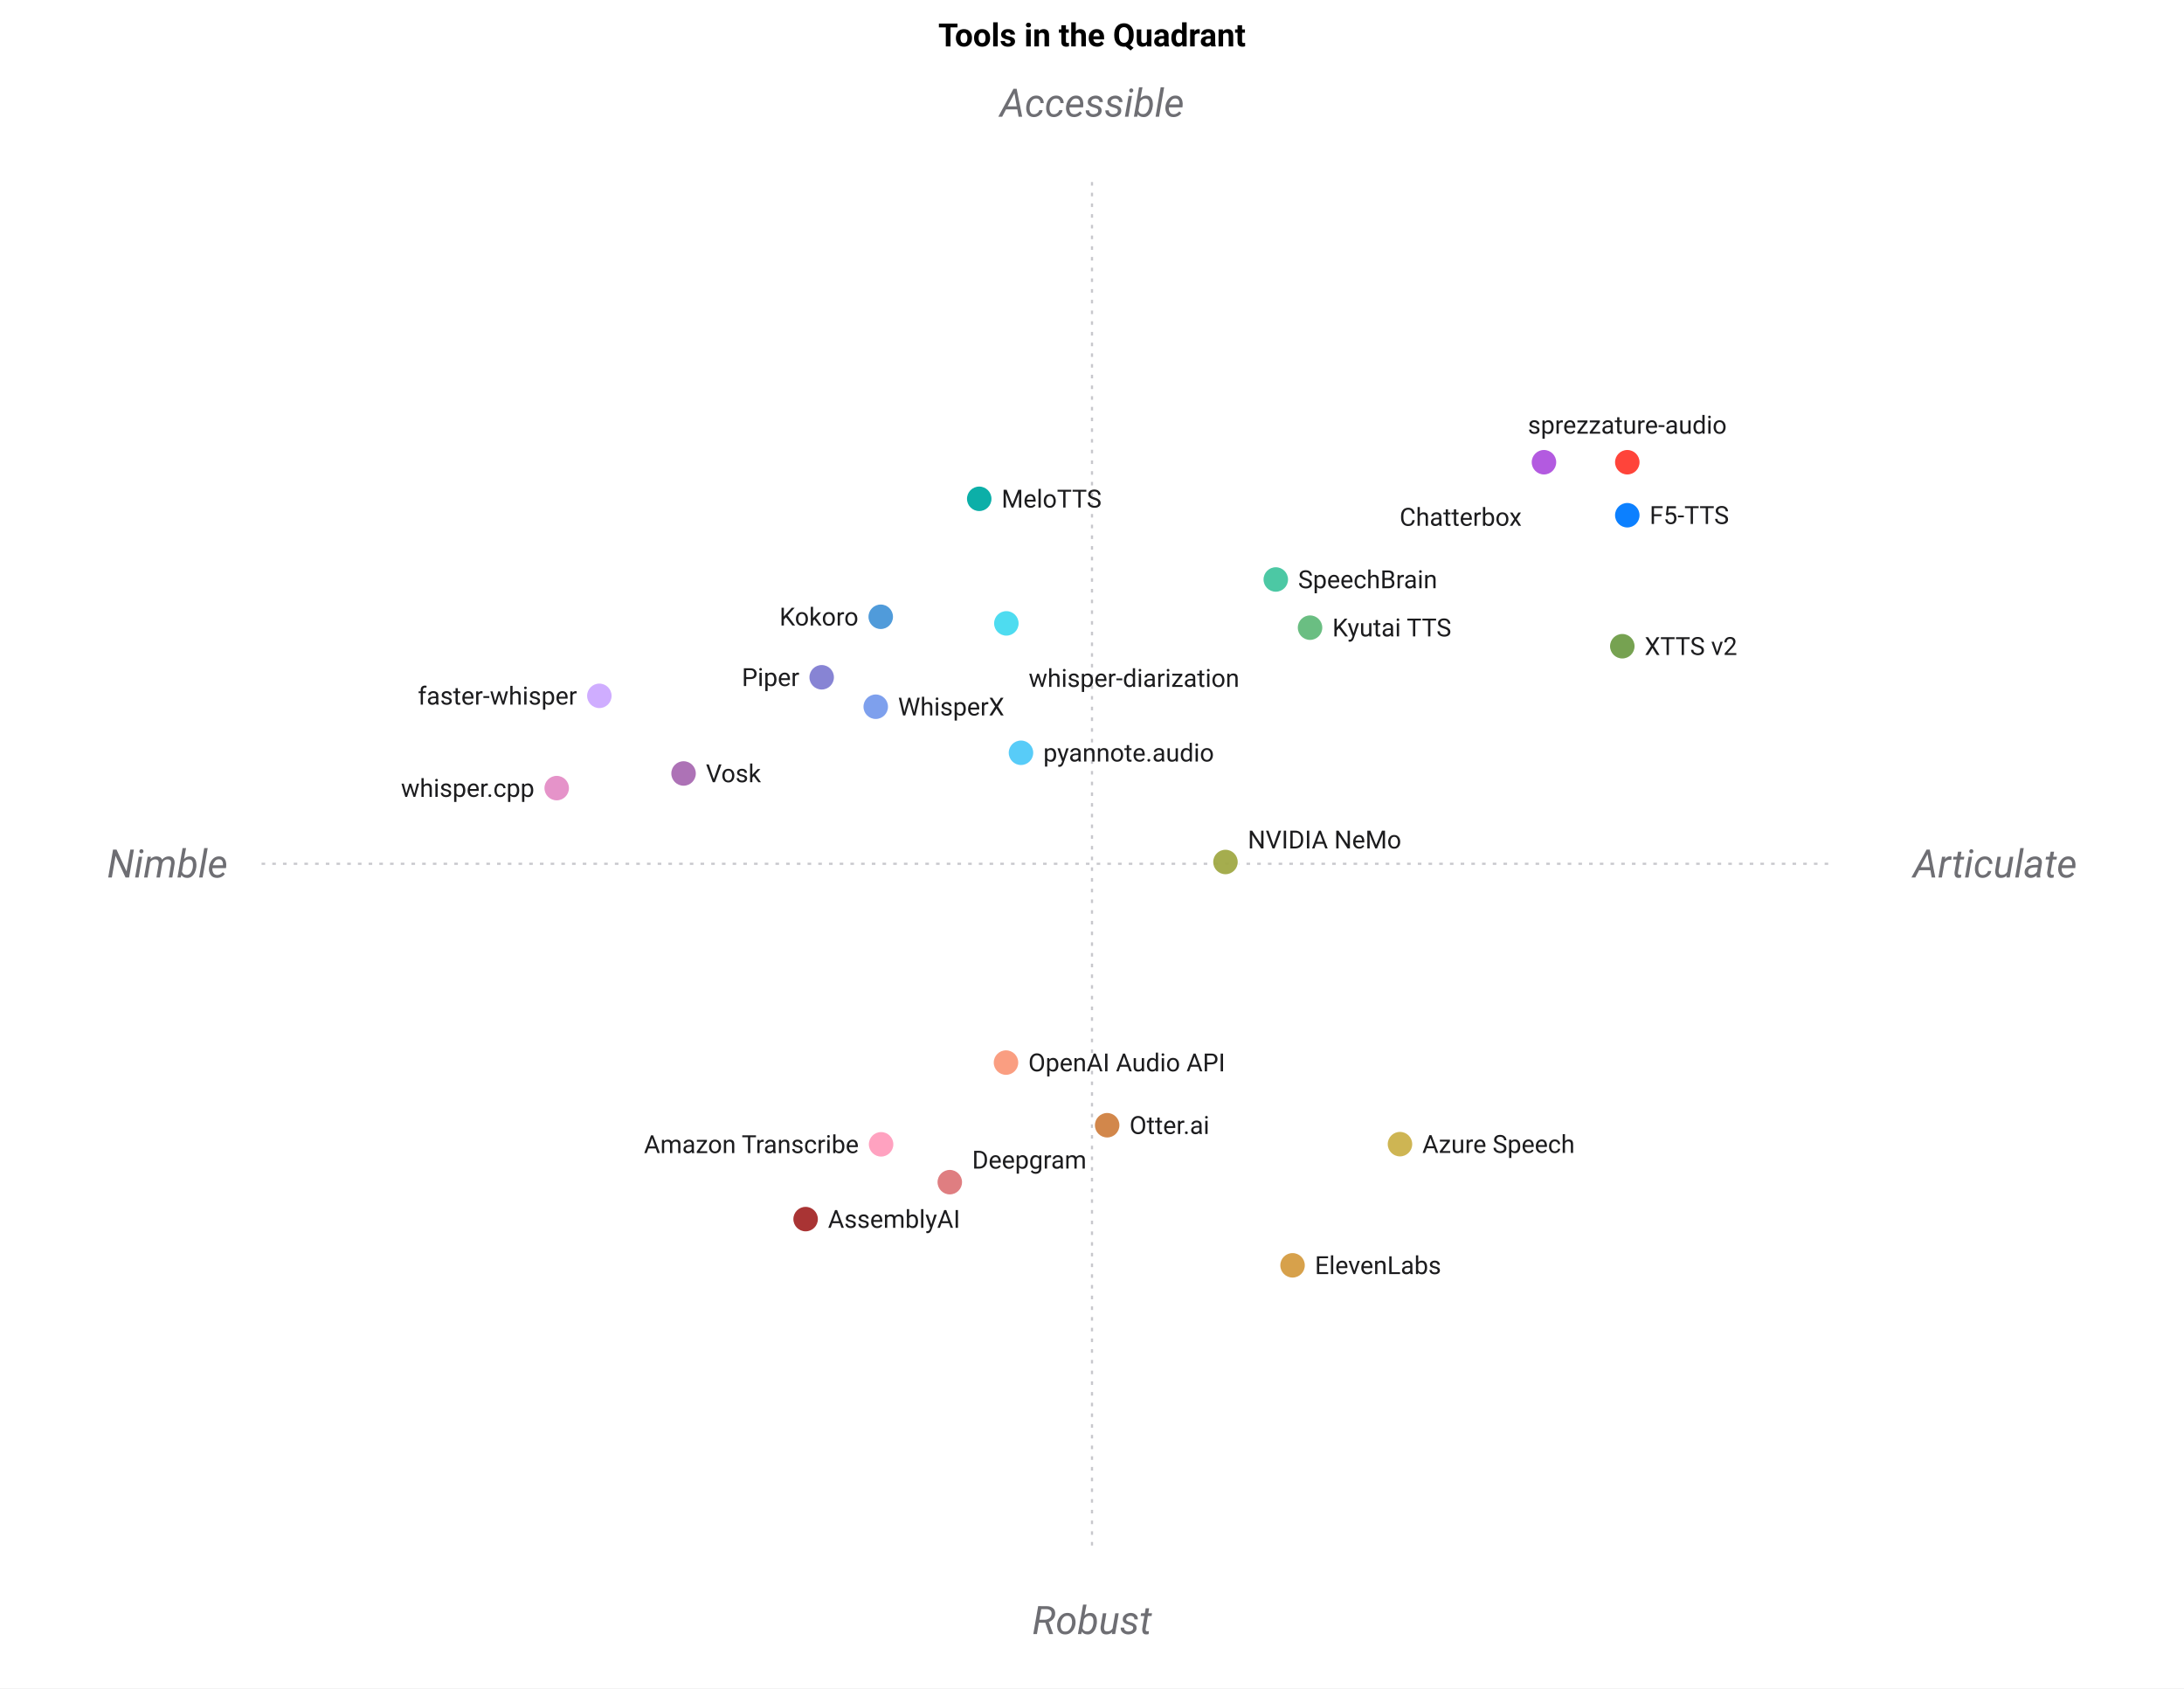
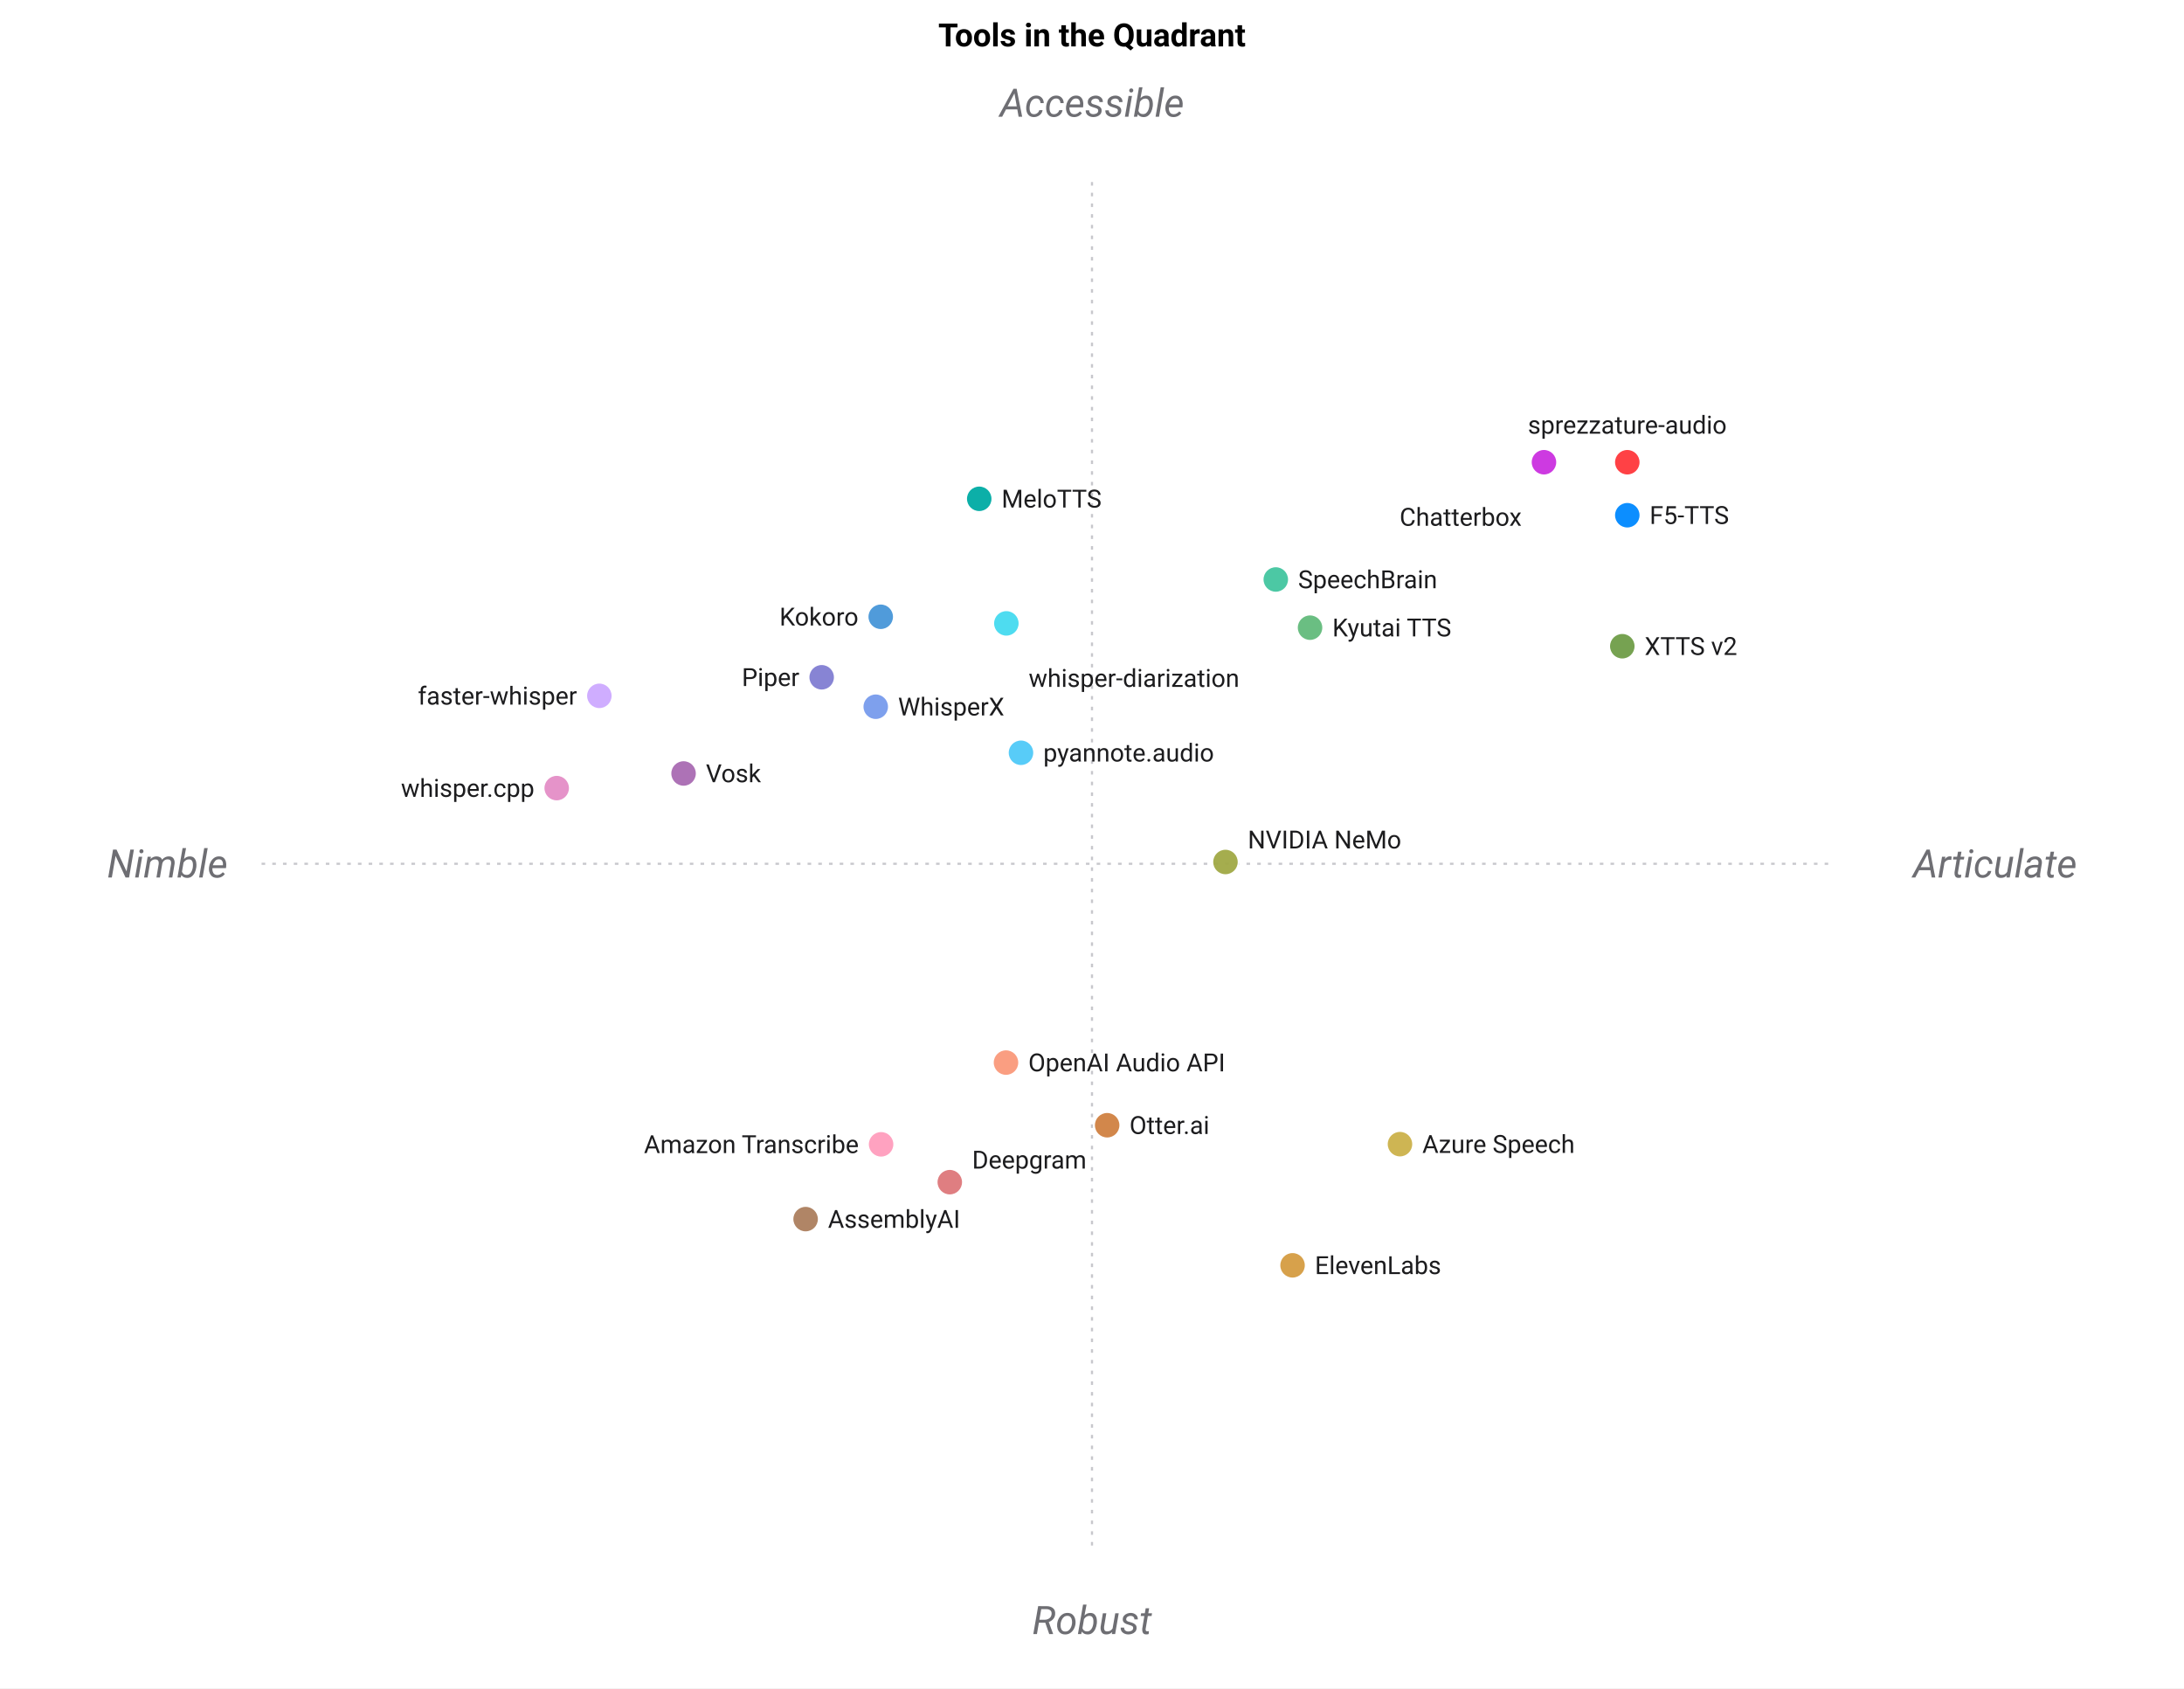
<svg xmlns="http://www.w3.org/2000/svg" width="1224" height="946" viewBox="0 0 1224 946" role="img" aria-labelledby="sp-title sp-desc" font-family="Roboto, -apple-system, Helvetica, Arial, sans-serif">
  <rect width="1224" height="946" fill="#FFFFFF" />
  <style>.sp-dot{cursor:pointer}.sp-dot:hover circle,.sp-dot:focus circle{stroke-width:2.4}.sp-dot:hover,.sp-dot:focus{filter:brightness(1.08);outline:none}</style>
  <line x1="146.6" y1="484.0" x2="1026.4" y2="484.0" stroke="#C7C7CC" stroke-width="1.2" stroke-dasharray="2,4" />
  <line x1="612.0" y1="866.0" x2="612.0" y2="102.0" stroke="#C7C7CC" stroke-width="1.2" stroke-dasharray="2,4" />
  <text data-pole="right" x="1164.0" y="491.7" font-size="22" font-style="italic" fill="#6E6E73" text-anchor="end">Articulate</text>
  <text data-pole="left" x="60.0" y="491.7" font-size="22" font-style="italic" fill="#6E6E73" text-anchor="start">Nimble</text>
  <text data-pole="top" x="612.0" y="65.4" font-size="22" font-style="italic" fill="#6E6E73" text-anchor="middle">Accessible</text>
  <text data-pole="bottom" x="612.0" y="915.6" font-size="22" font-style="italic" fill="#6E6E73" text-anchor="middle">Robust</text>
  <g class="sp-dot" tabindex="0" role="img" aria-label="Tools: sprezzature-audio Local and offline: 5 Free or open source: 5 Permissive commercial licence: 4 Transcription accuracy: 4 Speaker segmentation: 3 Named speaker identification: 5 Speech synthesis: 4 Voice cloning: 3 Timed track produced: 5 Multilingual coverage: 4 Light install without torch: 1 Speed on an ordinary machine: 4 Streaming and real time: 1 Maturity and ecosystem: 1 Commercial support: 1">
-     <circle cx="912.0" cy="259.0" r="7.36" fill="#FF3B30" stroke="white" stroke-width="1" opacity="0.95" />
+     <circle cx="912.0" cy="259.0" r="7.36" fill="#FF383C" stroke="white" stroke-width="1" opacity="0.95" />
  </g>
  <text x="912.0" y="243.0" font-size="14" fill="#1C1C1E" text-anchor="middle">sprezzature-audio</text>
  <g class="sp-dot" tabindex="0" role="img" aria-label="Tools: whisper.cpp Local and offline: 5 Free or open source: 5 Permissive commercial licence: 5 Transcription accuracy: 4 Speaker segmentation: 2 Named speaker identification: 1 Speech synthesis: 1 Voice cloning: 1 Timed track produced: 4 Multilingual coverage: 5 Light install without torch: 5 Speed on an ordinary machine: 5 Streaming and real time: 3 Maturity and ecosystem: 5 Commercial support: 2">
    <circle cx="312.0" cy="441.6" r="7.36" fill="#E48EC6" stroke="white" stroke-width="1" opacity="0.95" />
  </g>
  <text x="299.5" y="446.5" font-size="14" fill="#1C1C1E" text-anchor="end">whisper.cpp</text>
  <g class="sp-dot" tabindex="0" role="img" aria-label="Tools: faster-whisper Local and offline: 5 Free or open source: 5 Permissive commercial licence: 5 Transcription accuracy: 4 Speaker segmentation: 1 Named speaker identification: 1 Speech synthesis: 1 Voice cloning: 1 Timed track produced: 2 Multilingual coverage: 5 Light install without torch: 4 Speed on an ordinary machine: 5 Streaming and real time: 2 Maturity and ecosystem: 5 Commercial support: 2">
    <circle cx="335.9" cy="389.9" r="7.36" fill="#CDA9FF" stroke="white" stroke-width="1" opacity="0.95" />
  </g>
  <text x="323.4" y="394.8" font-size="14" fill="#1C1C1E" text-anchor="end">faster-whisper</text>
  <g class="sp-dot" tabindex="0" role="img" aria-label="Tools: WhisperX Local and offline: 5 Free or open source: 5 Permissive commercial licence: 3 Transcription accuracy: 4 Speaker segmentation: 4 Named speaker identification: 1 Speech synthesis: 1 Voice cloning: 1 Timed track produced: 4 Multilingual coverage: 4 Light install without torch: 2 Speed on an ordinary machine: 4 Streaming and real time: 1 Maturity and ecosystem: 4 Commercial support: 1">
    <circle cx="490.8" cy="396.0" r="7.36" fill="#789BEC" stroke="white" stroke-width="1" opacity="0.95" />
  </g>
  <text x="503.3" y="400.9" font-size="14" fill="#1C1C1E" text-anchor="start">WhisperX</text>
  <g class="sp-dot" tabindex="0" role="img" aria-label="Tools: whisper-diarization Local and offline: 5 Free or open source: 5 Permissive commercial licence: 4 Transcription accuracy: 4 Speaker segmentation: 4 Named speaker identification: 1 Speech synthesis: 1 Voice cloning: 1 Timed track produced: 4 Multilingual coverage: 3 Light install without torch: 1 Speed on an ordinary machine: 3 Streaming and real time: 1 Maturity and ecosystem: 3 Commercial support: 1">
    <circle cx="564.0" cy="349.3" r="7.36" fill="#45DAEF" stroke="white" stroke-width="1" opacity="0.95" />
  </g>
  <text x="576.5" y="384.9" font-size="14" fill="#1C1C1E" text-anchor="start">whisper-diarization</text>
  <g class="sp-dot" tabindex="0" role="img" aria-label="Tools: pyannote.audio Local and offline: 5 Free or open source: 5 Permissive commercial licence: 3 Transcription accuracy: 1 Speaker segmentation: 5 Named speaker identification: 3 Speech synthesis: 1 Voice cloning: 1 Timed track produced: 2 Multilingual coverage: 5 Light install without torch: 2 Speed on an ordinary machine: 3 Streaming and real time: 2 Maturity and ecosystem: 5 Commercial support: 4">
    <circle cx="572.2" cy="421.8" r="7.36" fill="#50C9F8" stroke="white" stroke-width="1" opacity="0.95" />
  </g>
  <text x="584.7" y="426.7" font-size="14" fill="#1C1C1E" text-anchor="start">pyannote.audio</text>
  <g class="sp-dot" tabindex="0" role="img" aria-label="Tools: NVIDIA NeMo Local and offline: 5 Free or open source: 5 Permissive commercial licence: 5 Transcription accuracy: 5 Speaker segmentation: 5 Named speaker identification: 4 Speech synthesis: 4 Voice cloning: 3 Timed track produced: 2 Multilingual coverage: 4 Light install without torch: 1 Speed on an ordinary machine: 4 Streaming and real time: 4 Maturity and ecosystem: 5 Commercial support: 5">
    <circle cx="686.8" cy="483.0" r="7.36" fill="#A1A945" stroke="white" stroke-width="1" opacity="0.95" />
  </g>
  <text x="699.3" y="475.4" font-size="14" fill="#1C1C1E" text-anchor="start">NVIDIA NeMo</text>
  <g class="sp-dot" tabindex="0" role="img" aria-label="Tools: SpeechBrain Local and offline: 5 Free or open source: 5 Permissive commercial licence: 5 Transcription accuracy: 3 Speaker segmentation: 3 Named speaker identification: 4 Speech synthesis: 3 Voice cloning: 2 Timed track produced: 1 Multilingual coverage: 3 Light install without torch: 2 Speed on an ordinary machine: 2 Streaming and real time: 2 Maturity and ecosystem: 4 Commercial support: 1">
    <circle cx="715.0" cy="324.7" r="7.36" fill="#43C5A0" stroke="white" stroke-width="1" opacity="0.95" />
  </g>
  <text x="727.5" y="329.6" font-size="14" fill="#1C1C1E" text-anchor="start">SpeechBrain</text>
  <g class="sp-dot" tabindex="0" role="img" aria-label="Tools: Vosk Local and offline: 5 Free or open source: 5 Permissive commercial licence: 5 Transcription accuracy: 2 Speaker segmentation: 2 Named speaker identification: 2 Speech synthesis: 1 Voice cloning: 1 Timed track produced: 3 Multilingual coverage: 4 Light install without torch: 5 Speed on an ordinary machine: 5 Streaming and real time: 5 Maturity and ecosystem: 4 Commercial support: 3">
    <circle cx="383.1" cy="433.4" r="7.36" fill="#A96BB2" stroke="white" stroke-width="1" opacity="0.95" />
  </g>
  <text x="395.6" y="438.3" font-size="14" fill="#1C1C1E" text-anchor="start">Vosk</text>
  <g class="sp-dot" tabindex="0" role="img" aria-label="Tools: Kokoro Local and offline: 5 Free or open source: 5 Permissive commercial licence: 5 Transcription accuracy: 1 Speaker segmentation: 1 Named speaker identification: 1 Speech synthesis: 5 Voice cloning: 1 Timed track produced: 2 Multilingual coverage: 3 Light install without torch: 5 Speed on an ordinary machine: 5 Streaming and real time: 3 Maturity and ecosystem: 4 Commercial support: 1">
    <circle cx="493.6" cy="345.6" r="7.36" fill="#4796D8" stroke="white" stroke-width="1" opacity="0.95" />
  </g>
  <text x="481.1" y="350.5" font-size="14" fill="#1C1C1E" text-anchor="end">Kokoro</text>
  <g class="sp-dot" tabindex="0" role="img" aria-label="Tools: Piper Local and offline: 5 Free or open source: 5 Permissive commercial licence: 3 Transcription accuracy: 1 Speaker segmentation: 1 Named speaker identification: 1 Speech synthesis: 3 Voice cloning: 1 Timed track produced: 1 Multilingual coverage: 5 Light install without torch: 5 Speed on an ordinary machine: 5 Streaming and real time: 4 Maturity and ecosystem: 4 Commercial support: 1">
    <circle cx="460.5" cy="379.5" r="7.36" fill="#817ED2" stroke="white" stroke-width="1" opacity="0.95" />
  </g>
  <text x="448.0" y="384.4" font-size="14" fill="#1C1C1E" text-anchor="end">Piper</text>
  <g class="sp-dot" tabindex="0" role="img" aria-label="Tools: Chatterbox Local and offline: 5 Free or open source: 5 Permissive commercial licence: 5 Transcription accuracy: 1 Speaker segmentation: 1 Named speaker identification: 1 Speech synthesis: 5 Voice cloning: 5 Timed track produced: 1 Multilingual coverage: 4 Light install without torch: 1 Speed on an ordinary machine: 2 Streaming and real time: 2 Maturity and ecosystem: 3 Commercial support: 1">
-     <circle cx="865.3" cy="259.0" r="7.36" fill="#AF52DE" stroke="white" stroke-width="1" opacity="0.95" />
+     <circle cx="865.3" cy="259.0" r="7.36" fill="#CB30E0" stroke="white" stroke-width="1" opacity="0.95" />
  </g>
  <text x="852.8" y="294.6" font-size="14" fill="#1C1C1E" text-anchor="end">Chatterbox</text>
  <g class="sp-dot" tabindex="0" role="img" aria-label="Tools: XTTS v2 Local and offline: 5 Free or open source: 3 Permissive commercial licence: 1 Transcription accuracy: 1 Speaker segmentation: 1 Named speaker identification: 1 Speech synthesis: 4 Voice cloning: 5 Timed track produced: 1 Multilingual coverage: 5 Light install without torch: 1 Speed on an ordinary machine: 2 Streaming and real time: 3 Maturity and ecosystem: 4 Commercial support: 1">
    <circle cx="909.2" cy="362.1" r="7.36" fill="#6F9D48" stroke="white" stroke-width="1" opacity="0.95" />
  </g>
  <text x="921.7" y="367.0" font-size="14" fill="#1C1C1E" text-anchor="start">XTTS v2</text>
  <g class="sp-dot" tabindex="0" role="img" aria-label="Tools: F5-TTS Local and offline: 5 Free or open source: 5 Permissive commercial licence: 2 Transcription accuracy: 1 Speaker segmentation: 1 Named speaker identification: 1 Speech synthesis: 4 Voice cloning: 5 Timed track produced: 1 Multilingual coverage: 3 Light install without torch: 1 Speed on an ordinary machine: 2 Streaming and real time: 2 Maturity and ecosystem: 3 Commercial support: 1">
-     <circle cx="912.0" cy="288.7" r="7.36" fill="#007AFF" stroke="white" stroke-width="1" opacity="0.95" />
+     <circle cx="912.0" cy="288.7" r="7.36" fill="#0088FF" stroke="white" stroke-width="1" opacity="0.95" />
  </g>
  <text x="924.5" y="293.6" font-size="14" fill="#1C1C1E" text-anchor="start">F5-TTS</text>
  <g class="sp-dot" tabindex="0" role="img" aria-label="Tools: Kyutai TTS Local and offline: 5 Free or open source: 5 Permissive commercial licence: 3 Transcription accuracy: 1 Speaker segmentation: 1 Named speaker identification: 1 Speech synthesis: 4 Voice cloning: 3 Timed track produced: 4 Multilingual coverage: 2 Light install without torch: 2 Speed on an ordinary machine: 4 Streaming and real time: 5 Maturity and ecosystem: 2 Commercial support: 1">
    <circle cx="734.2" cy="351.7" r="7.36" fill="#63BB7C" stroke="white" stroke-width="1" opacity="0.95" />
  </g>
  <text x="746.7" y="356.6" font-size="14" fill="#1C1C1E" text-anchor="start">Kyutai TTS</text>
  <g class="sp-dot" tabindex="0" role="img" aria-label="Tools: MeloTTS Local and offline: 5 Free or open source: 5 Permissive commercial licence: 5 Transcription accuracy: 1 Speaker segmentation: 1 Named speaker identification: 1 Speech synthesis: 3 Voice cloning: 1 Timed track produced: 1 Multilingual coverage: 4 Light install without torch: 2 Speed on an ordinary machine: 4 Streaming and real time: 2 Maturity and ecosystem: 3 Commercial support: 1">
    <circle cx="548.8" cy="279.5" r="7.36" fill="#00ABA4" stroke="white" stroke-width="1" opacity="0.95" />
  </g>
  <text x="561.3" y="284.4" font-size="14" fill="#1C1C1E" text-anchor="start">MeloTTS</text>
  <g class="sp-dot" tabindex="0" role="img" aria-label="Tools: ElevenLabs Local and offline: 1 Free or open source: 1 Permissive commercial licence: 2 Transcription accuracy: 5 Speaker segmentation: 5 Named speaker identification: 2 Speech synthesis: 5 Voice cloning: 5 Timed track produced: 5 Multilingual coverage: 5 Light install without torch: 5 Speed on an ordinary machine: 5 Streaming and real time: 5 Maturity and ecosystem: 5 Commercial support: 5">
    <circle cx="724.4" cy="709.0" r="7.36" fill="#D59C42" stroke="white" stroke-width="1" opacity="0.95" />
  </g>
  <text x="736.9" y="713.9" font-size="14" fill="#1C1C1E" text-anchor="start">ElevenLabs</text>
  <g class="sp-dot" tabindex="0" role="img" aria-label="Tools: Deepgram Local and offline: 2 Free or open source: 1 Permissive commercial licence: 2 Transcription accuracy: 5 Speaker segmentation: 4 Named speaker identification: 1 Speech synthesis: 4 Voice cloning: 1 Timed track produced: 4 Multilingual coverage: 4 Light install without torch: 5 Speed on an ordinary machine: 5 Streaming and real time: 5 Maturity and ecosystem: 5 Commercial support: 5">
    <circle cx="532.3" cy="662.4" r="7.36" fill="#DD787B" stroke="white" stroke-width="1" opacity="0.95" />
  </g>
  <text x="544.8" y="654.8" font-size="14" fill="#1C1C1E" text-anchor="start">Deepgram</text>
  <g class="sp-dot" tabindex="0" role="img" aria-label="Tools: AssemblyAI Local and offline: 1 Free or open source: 1 Permissive commercial licence: 2 Transcription accuracy: 5 Speaker segmentation: 5 Named speaker identification: 1 Speech synthesis: 1 Voice cloning: 1 Timed track produced: 4 Multilingual coverage: 4 Light install without torch: 5 Speed on an ordinary machine: 5 Streaming and real time: 5 Maturity and ecosystem: 5 Commercial support: 5">
-     <circle cx="451.5" cy="683.1" r="7.36" fill="#A52A2A" stroke="white" stroke-width="1" opacity="0.95" />
+     <circle cx="451.5" cy="683.1" r="7.36" fill="#AC7F5E" stroke="white" stroke-width="1" opacity="0.95" />
  </g>
  <text x="464.0" y="688.0" font-size="14" fill="#1C1C1E" text-anchor="start">AssemblyAI</text>
  <g class="sp-dot" tabindex="0" role="img" aria-label="Tools: Azure Speech Local and offline: 3 Free or open source: 1 Permissive commercial licence: 2 Transcription accuracy: 4 Speaker segmentation: 4 Named speaker identification: 4 Speech synthesis: 5 Voice cloning: 4 Timed track produced: 4 Multilingual coverage: 5 Light install without torch: 4 Speed on an ordinary machine: 4 Streaming and real time: 5 Maturity and ecosystem: 5 Commercial support: 5">
    <circle cx="784.6" cy="641.1" r="7.36" fill="#CCB14A" stroke="white" stroke-width="1" opacity="0.95" />
  </g>
  <text x="797.1" y="646.0" font-size="14" fill="#1C1C1E" text-anchor="start">Azure Speech</text>
  <g class="sp-dot" tabindex="0" role="img" aria-label="Tools: Amazon Transcribe Local and offline: 1 Free or open source: 1 Permissive commercial licence: 2 Transcription accuracy: 4 Speaker segmentation: 4 Named speaker identification: 1 Speech synthesis: 1 Voice cloning: 1 Timed track produced: 4 Multilingual coverage: 4 Light install without torch: 5 Speed on an ordinary machine: 4 Streaming and real time: 4 Maturity and ecosystem: 5 Commercial support: 5">
    <circle cx="493.8" cy="641.2" r="7.36" fill="#FF9DBD" stroke="white" stroke-width="1" opacity="0.95" />
  </g>
  <text x="481.3" y="646.1" font-size="14" fill="#1C1C1E" text-anchor="end">Amazon Transcribe</text>
  <g class="sp-dot" tabindex="0" role="img" aria-label="Tools: OpenAI Audio API Local and offline: 1 Free or open source: 1 Permissive commercial licence: 2 Transcription accuracy: 4 Speaker segmentation: 1 Named speaker identification: 1 Speech synthesis: 4 Voice cloning: 1 Timed track produced: 3 Multilingual coverage: 5 Light install without torch: 5 Speed on an ordinary machine: 4 Streaming and real time: 4 Maturity and ecosystem: 5 Commercial support: 4">
    <circle cx="563.8" cy="595.4" r="7.36" fill="#FA997B" stroke="white" stroke-width="1" opacity="0.95" />
  </g>
  <text x="576.3" y="600.3" font-size="14" fill="#1C1C1E" text-anchor="start">OpenAI Audio API</text>
  <g class="sp-dot" tabindex="0" role="img" aria-label="Tools: Otter.ai Local and offline: 1 Free or open source: 1 Permissive commercial licence: 1 Transcription accuracy: 4 Speaker segmentation: 4 Named speaker identification: 4 Speech synthesis: 1 Voice cloning: 1 Timed track produced: 3 Multilingual coverage: 2 Light install without torch: 5 Speed on an ordinary machine: 4 Streaming and real time: 5 Maturity and ecosystem: 4 Commercial support: 4">
    <circle cx="620.5" cy="630.5" r="7.36" fill="#D08142" stroke="white" stroke-width="1" opacity="0.95" />
  </g>
  <text x="633.0" y="635.4" font-size="14" fill="#1C1C1E" text-anchor="start">Otter.ai</text>
  <text x="612.0" y="26" font-size="18" font-weight="bold" fill="#000" text-anchor="middle">Tools in the Quadrant</text>
</svg>
